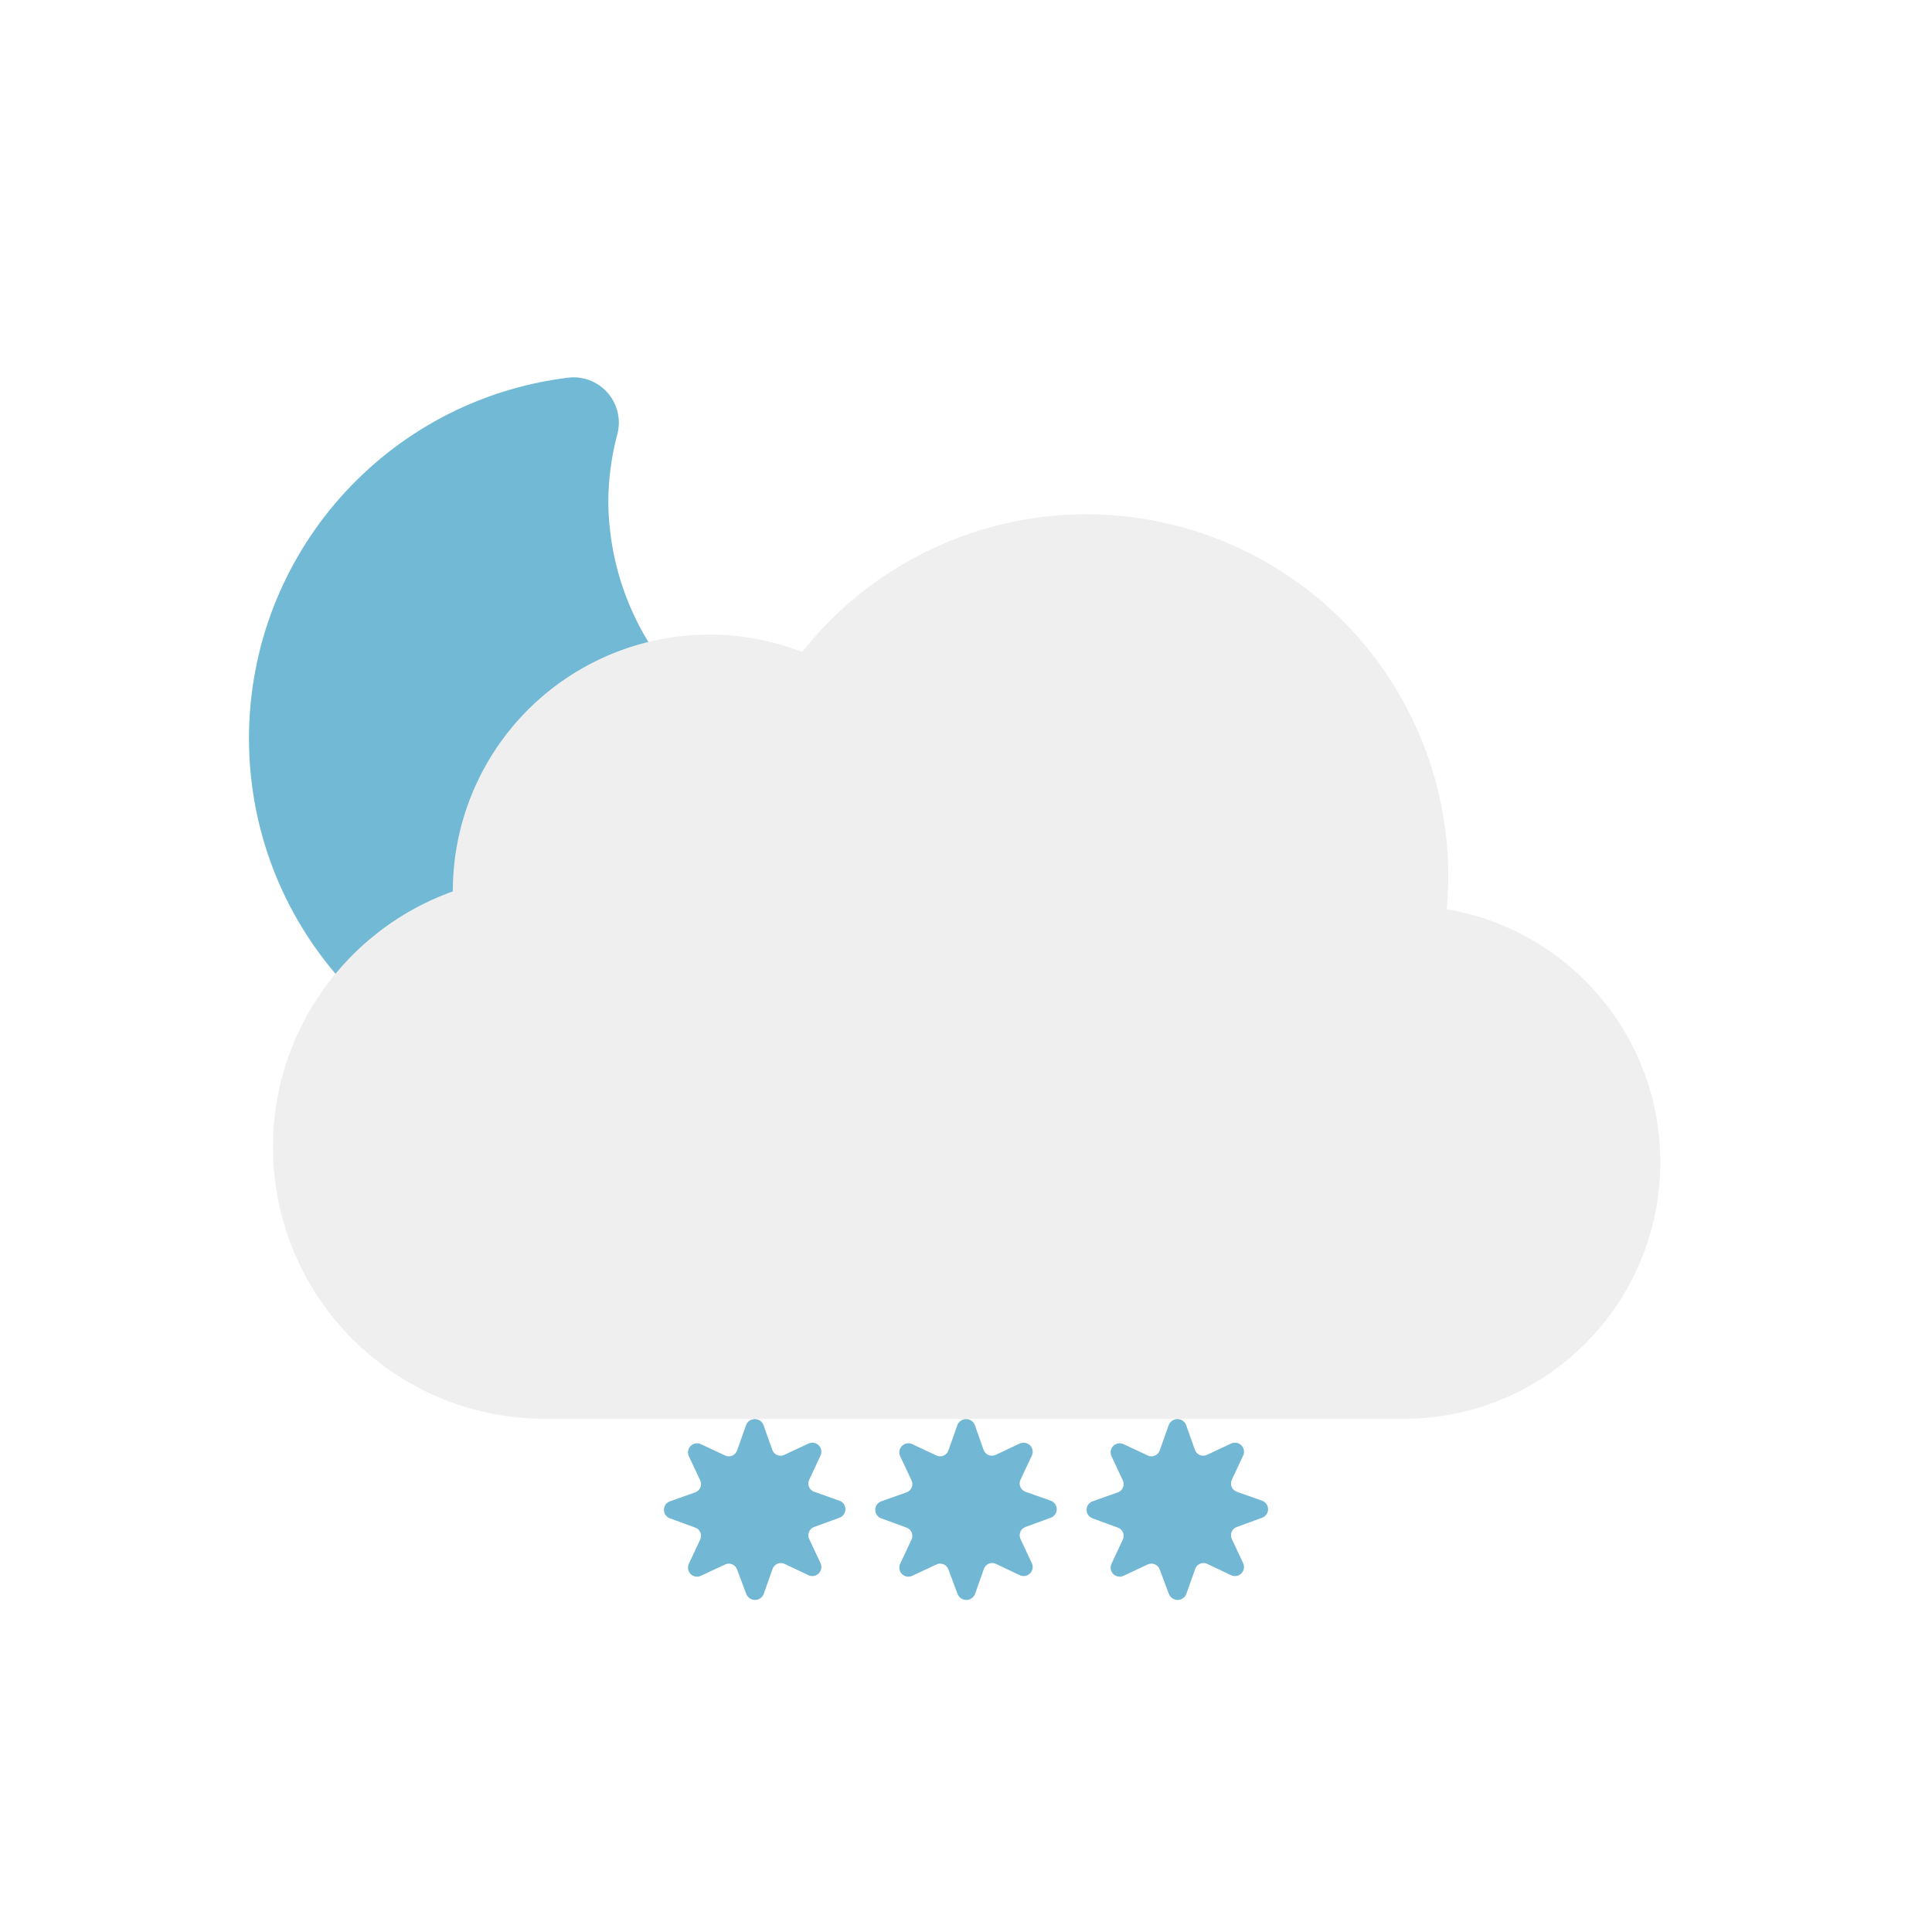
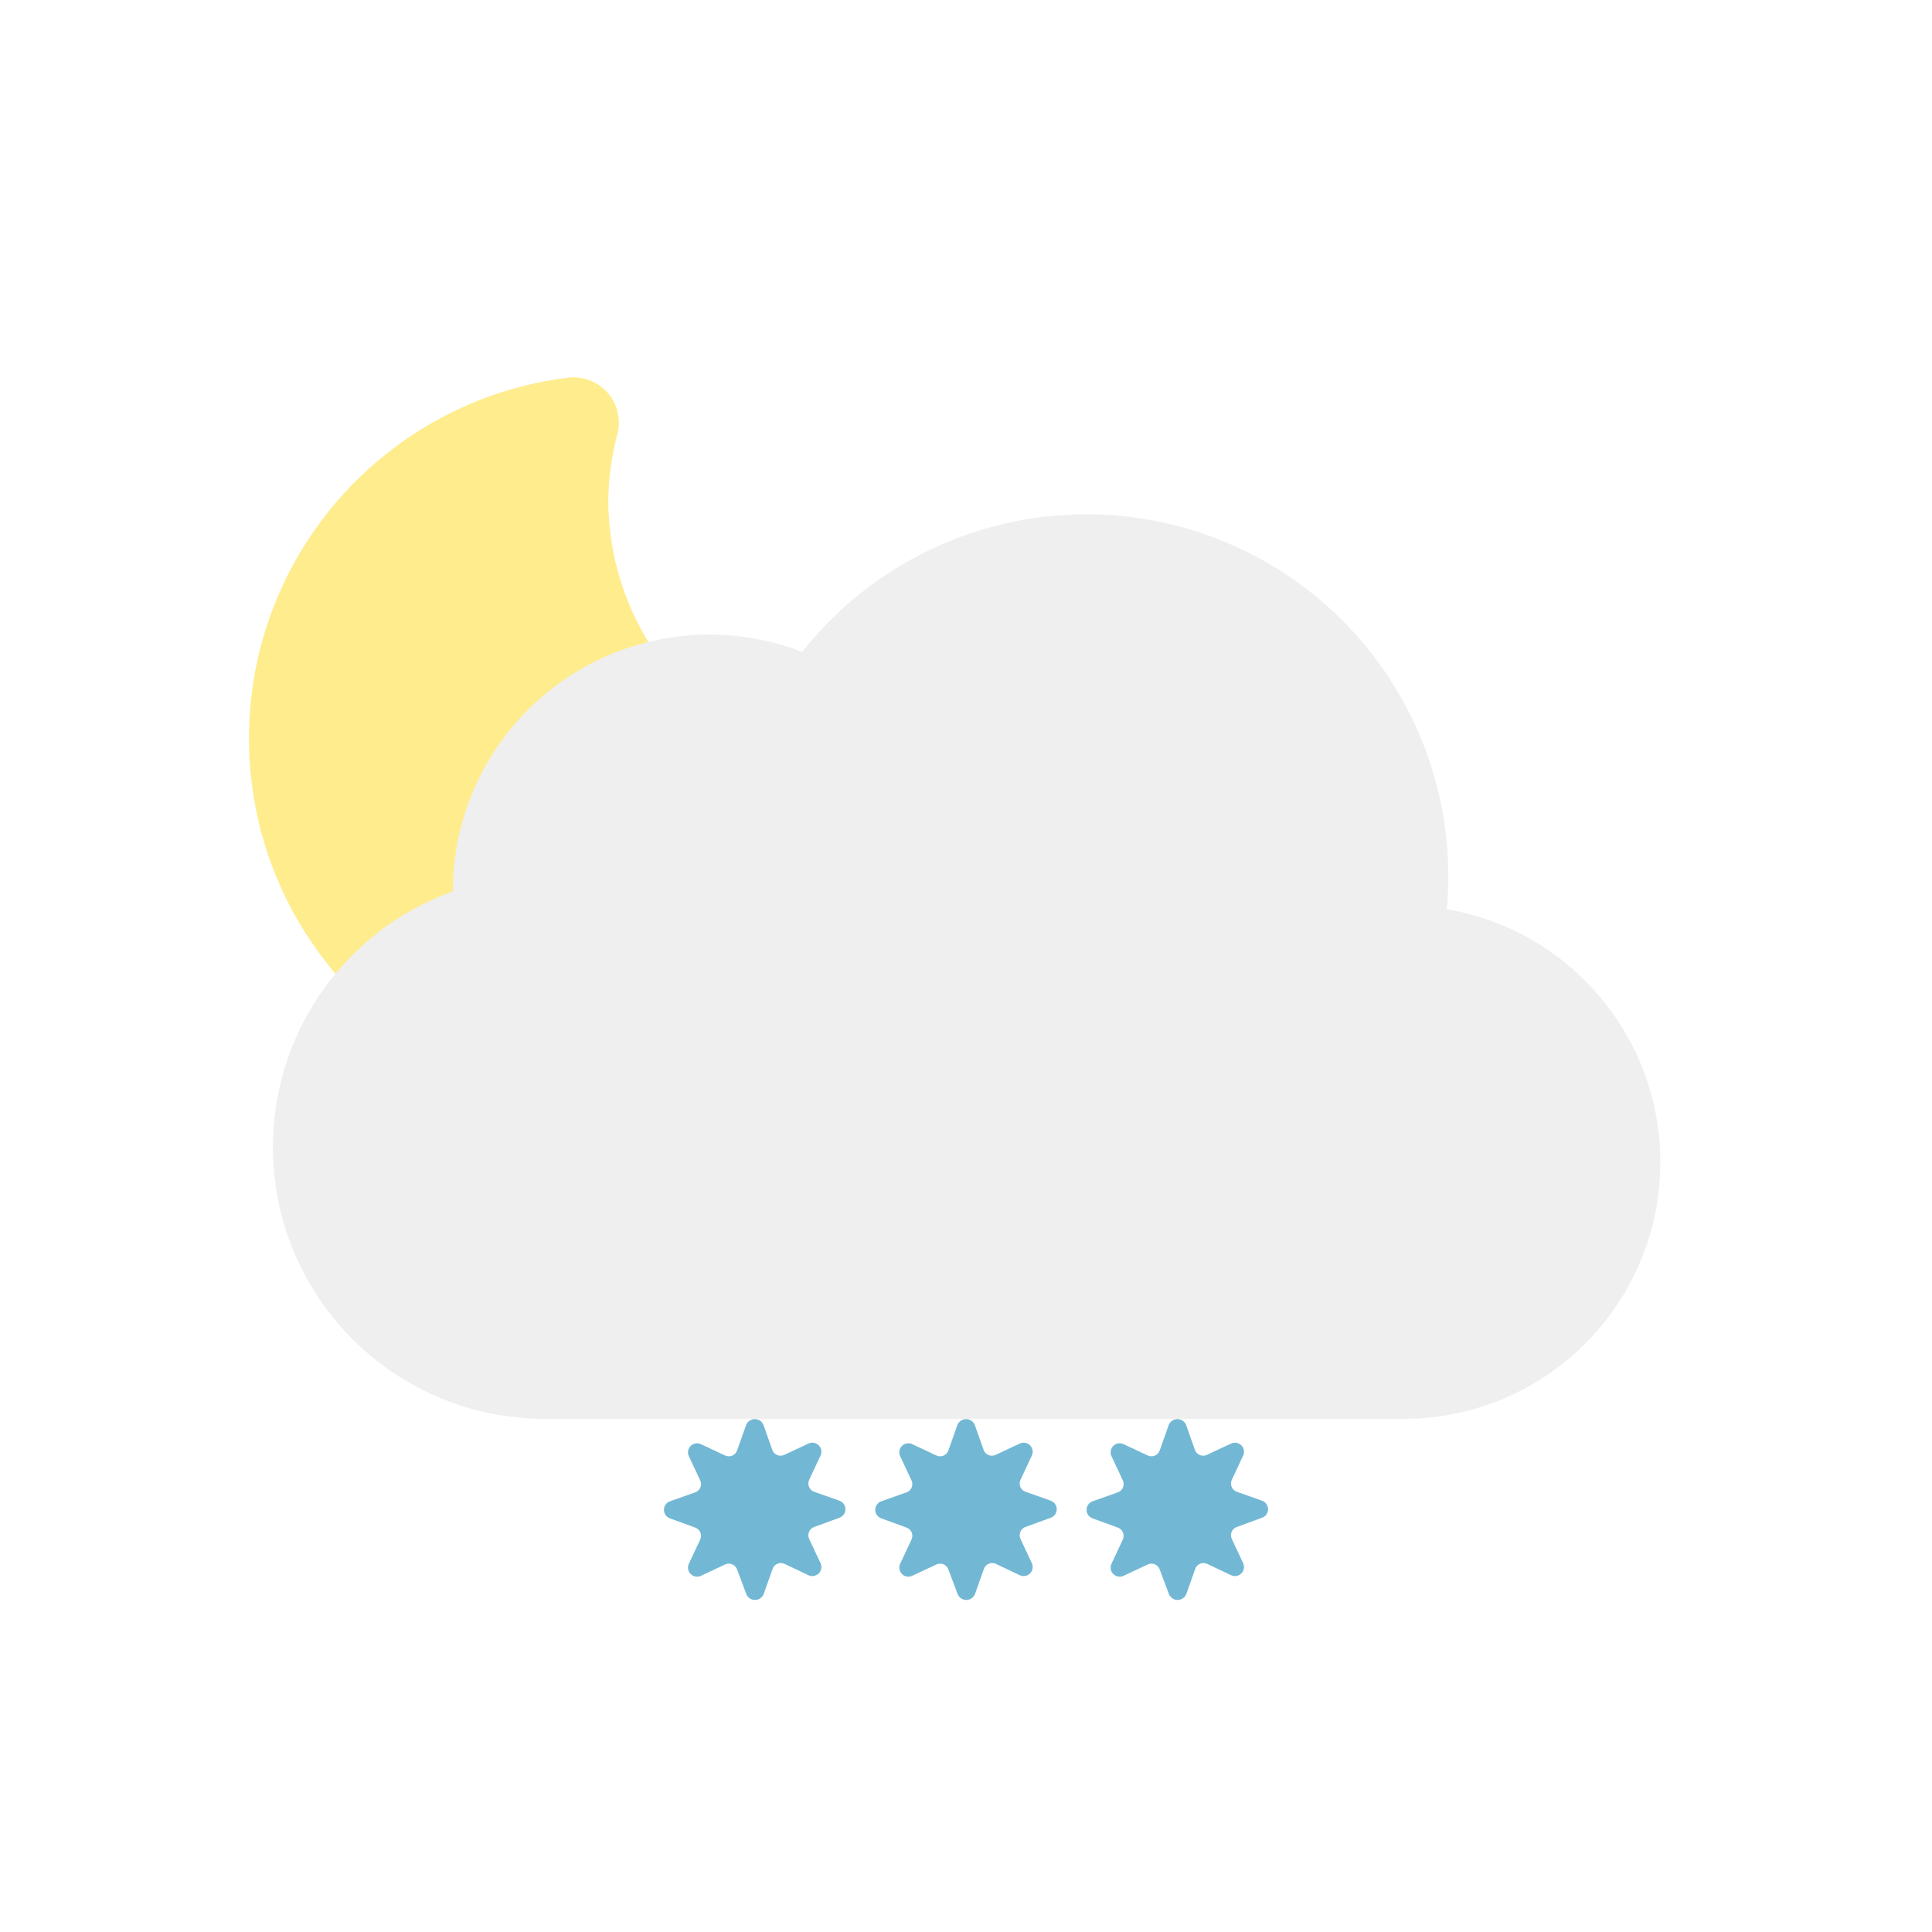
<svg xmlns="http://www.w3.org/2000/svg" viewBox="0 0 64 64">
  <defs>
-     <clipPath id="a">
-       <polygon points="10.55 34.21 6.72 30.79 4.72 24.79 5.72 17.79 9.72 12.79 14.72 9.79 20.72 9.79 25.72 10.79 28.72 13.79 31.28 18.15 26.72 22.79 21.72 22.79 16.72 27.79 16.72 30.79 10.55 34.21" fill="none" />
+     <clipPath id="prefix__a">
+       <path fill="none" d="M10.55 34.21l-3.83-3.42-2-6 1-7 4-5 5-3h6l5 1 3 3 2.56 4.36-4.56 4.64h-5l-5 5v3l-6.17 3.42z" />
    </clipPath>
-     <clipPath id="b">
-       <polygon points="21.17 46.81 18 64 42 64 44.75 46.81 21.17 46.81" fill="none" />
+     <clipPath id="prefix__b">
+       <path fill="none" d="M21.17 46.81L18 64h24l2.75-17.19H21.17z" />
    </clipPath>
  </defs>
-   <g clip-path="url(#a)">
-     <path d="M29.33,27.13A10.6,10.6,0,0,1,18.65,16.6,10.44,10.44,0,0,1,19,14,10.54,10.54,0,1,0,30.5,27.07,11.46,11.46,0,0,1,29.33,27.13Z" fill="#72b9d5" stroke="#72b9d5" stroke-linecap="round" stroke-linejoin="round" stroke-width="3" />
+   <g clip-path="url(#prefix__a)">
+     <path d="M29.33 27.13A10.6 10.6 0 0118.65 16.6 10.44 10.44 0 0119 14a10.54 10.54 0 1011.5 13.07 11.46 11.46 0 01-1.17.06z" fill="#FFEC8D" stroke="#FFEC8D" stroke-linecap="round" stroke-linejoin="round" stroke-width="3" />
  </g>
-   <path d="M46.5,31.5l-.32,0a10.49,10.49,0,0,0-19.11-8,7,7,0,0,0-10.57,6,7.21,7.21,0,0,0,.1,1.14A7.5,7.5,0,0,0,18,45.5a4.19,4.19,0,0,0,.5,0v0h28a7,7,0,0,0,0-14Z" fill="#efefef" stroke="#efefef" stroke-miterlimit="10" stroke-width="3" />
-   <g clip-path="url(#b)">
-     <path d="M32.29,47.2l.29.82a.29.29,0,0,0,.41.17l.79-.37a.3.3,0,0,1,.4.4l-.37.79a.29.29,0,0,0,.17.41l.82.29a.3.3,0,0,1,0,.57l-.82.3a.29.29,0,0,0-.17.41l.37.79a.3.3,0,0,1-.4.4L33,51.81a.29.29,0,0,0-.41.17l-.29.82a.31.31,0,0,1-.58,0L31.42,52a.29.29,0,0,0-.41-.17l-.79.37a.3.3,0,0,1-.4-.4l.37-.79a.29.29,0,0,0-.17-.41l-.82-.3a.3.3,0,0,1,0-.57l.82-.29a.29.29,0,0,0,.17-.41l-.37-.79a.3.3,0,0,1,.4-.4l.79.37a.29.29,0,0,0,.41-.17l.29-.82A.31.31,0,0,1,32.29,47.2Z" fill="#72b8d4" />
-     <path d="M39.29,47.2l.29.82a.29.29,0,0,0,.41.17l.79-.37a.3.3,0,0,1,.4.4l-.37.79a.29.29,0,0,0,.17.41l.82.29a.3.3,0,0,1,0,.57l-.82.3a.29.29,0,0,0-.17.41l.37.79a.3.3,0,0,1-.4.4L40,51.81a.29.29,0,0,0-.41.17l-.29.82a.31.31,0,0,1-.58,0L38.42,52a.29.29,0,0,0-.41-.17l-.79.37a.3.3,0,0,1-.4-.4l.37-.79a.29.29,0,0,0-.17-.41l-.82-.3a.3.3,0,0,1,0-.57l.82-.29a.29.29,0,0,0,.17-.41l-.37-.79a.3.3,0,0,1,.4-.4l.79.37a.29.29,0,0,0,.41-.17l.29-.82A.31.31,0,0,1,39.29,47.2Z" fill="#72b8d4" />
-     <path d="M25.29,47.2l.29.82a.29.29,0,0,0,.41.17l.79-.37a.3.3,0,0,1,.4.4l-.37.79a.29.29,0,0,0,.17.41l.82.29a.3.3,0,0,1,0,.57l-.82.3a.29.29,0,0,0-.17.41l.37.79a.3.3,0,0,1-.4.4L26,51.81a.29.29,0,0,0-.41.17l-.29.82a.31.31,0,0,1-.58,0L24.42,52a.29.29,0,0,0-.41-.17l-.79.37a.3.3,0,0,1-.4-.4l.37-.79a.29.29,0,0,0-.17-.41l-.82-.3a.3.3,0,0,1,0-.57l.82-.29a.29.29,0,0,0,.17-.41l-.37-.79a.3.3,0,0,1,.4-.4l.79.37a.29.29,0,0,0,.41-.17l.29-.82A.31.31,0,0,1,25.29,47.2Z" fill="#72b8d4" />
+   <path d="M46.5 31.5h-.32a10.49 10.49 0 00-19.11-8 7 7 0 00-10.57 6 7.21 7.21 0 00.1 1.14A7.5 7.5 0 0018 45.5a4.19 4.19 0 00.5 0v0h28a7 7 0 000-14z" fill="#efefef" stroke="#efefef" stroke-miterlimit="10" stroke-width="3" />
+   <g clip-path="url(#prefix__b)" fill="#72b8d4">
+     <path d="M32.29 47.2l.29.82a.29.29 0 00.41.17l.79-.37a.3.3 0 01.4.4l-.37.79a.29.29 0 00.17.41l.82.29a.3.3 0 010 .57l-.82.3a.29.29 0 00-.17.41l.37.79a.3.3 0 01-.4.4l-.78-.37a.29.29 0 00-.41.17l-.29.82a.31.31 0 01-.58 0l-.3-.8a.29.29 0 00-.41-.17l-.79.37a.3.3 0 01-.4-.4l.37-.79a.29.29 0 00-.17-.41l-.82-.3a.3.3 0 010-.57l.82-.29a.29.29 0 00.17-.41l-.37-.79a.3.3 0 01.4-.4l.79.37a.29.29 0 00.41-.17l.29-.82a.31.31 0 01.58-.02zM39.29 47.2l.29.82a.29.29 0 00.41.17l.79-.37a.3.3 0 01.4.4l-.37.79a.29.29 0 00.17.41l.82.29a.3.3 0 010 .57l-.82.3a.29.29 0 00-.17.41l.37.79a.3.3 0 01-.4.4l-.78-.37a.29.29 0 00-.41.17l-.29.82a.31.31 0 01-.58 0l-.3-.8a.29.29 0 00-.41-.17l-.79.37a.3.3 0 01-.4-.4l.37-.79a.29.29 0 00-.17-.41l-.82-.3a.3.3 0 010-.57l.82-.29a.29.29 0 00.17-.41l-.37-.79a.3.3 0 01.4-.4l.79.37a.29.29 0 00.41-.17l.29-.82a.31.31 0 01.58-.02zM25.29 47.2l.29.82a.29.29 0 00.41.17l.79-.37a.3.3 0 01.4.4l-.37.79a.29.29 0 00.17.41l.82.29a.3.3 0 010 .57l-.82.3a.29.29 0 00-.17.41l.37.79a.3.3 0 01-.4.4l-.78-.37a.29.29 0 00-.41.17l-.29.82a.31.31 0 01-.58 0l-.3-.8a.29.29 0 00-.41-.17l-.79.37a.3.3 0 01-.4-.4l.37-.79a.29.29 0 00-.17-.41l-.82-.3a.3.3 0 010-.57l.82-.29a.29.29 0 00.17-.41l-.37-.79a.3.3 0 01.4-.4l.79.37a.29.29 0 00.41-.17l.29-.82a.31.31 0 01.58-.02z" />
  </g>
</svg>
